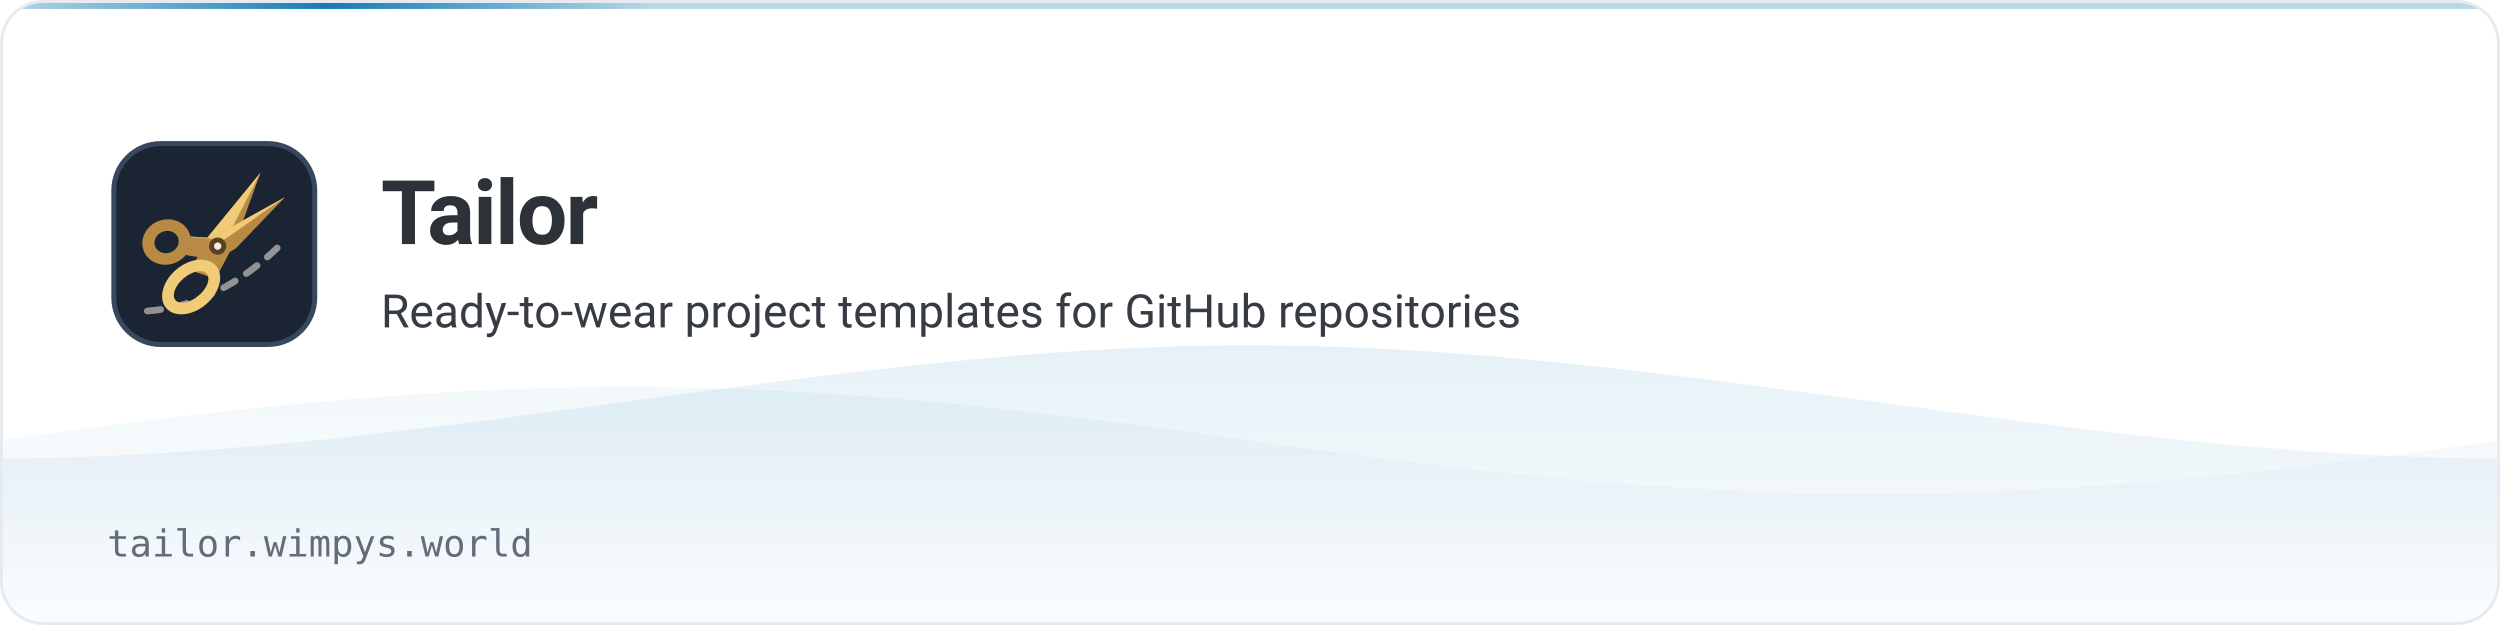
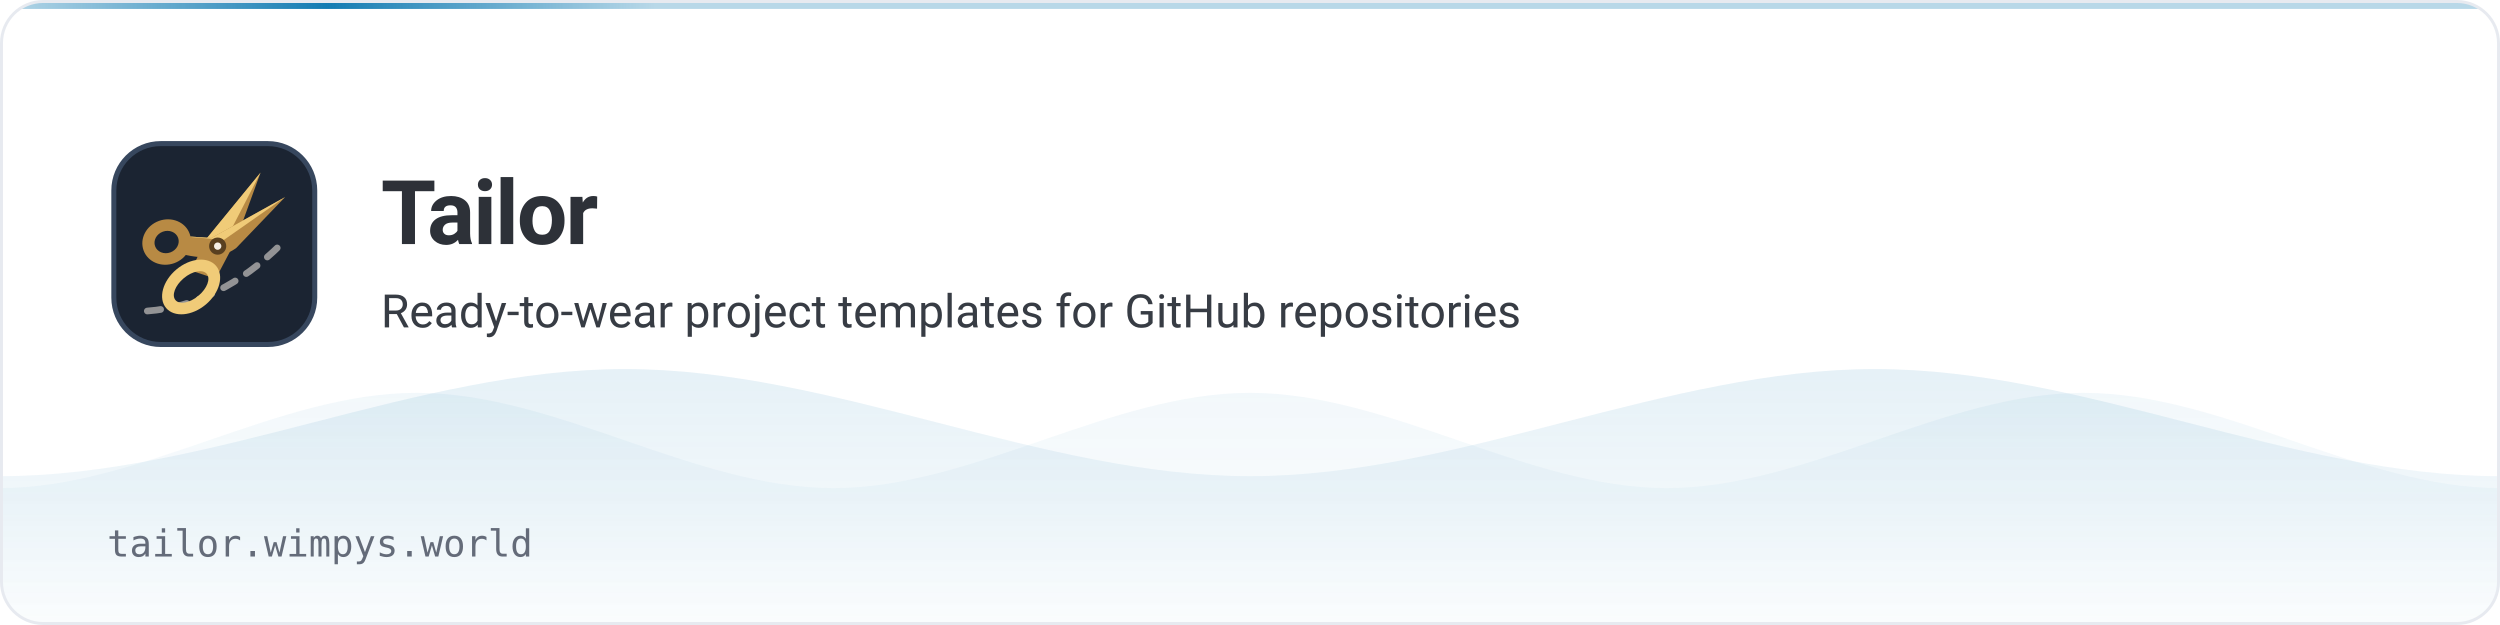
<svg xmlns="http://www.w3.org/2000/svg" width="840" height="210" viewBox="0 0 840 210" role="img" aria-label="Tailor">
  <defs>
    <clipPath id="hero-clip">
      <rect x="0.5" y="0.5" width="839" height="209" rx="14" />
    </clipPath>
    <linearGradient id="hero-bg" x1="0" y1="0" x2="1" y2="1">
      <stop offset="0%" stop-color="#ffffff" />
      <stop offset="100%" stop-color="#ffffff" />
    </linearGradient>
    <linearGradient id="hero-aurora" x1="0" y1="0" x2="0" y2="1">
      <stop offset="0%" stop-color="#0172ad" stop-opacity="0.10" />
      <stop offset="100%" stop-color="#0172ad" stop-opacity="0" />
    </linearGradient>
    <linearGradient id="hero-aurora-soft" x1="0" y1="0" x2="0" y2="1">
      <stop offset="0%" stop-color="#0172ad" stop-opacity="0.05" />
      <stop offset="100%" stop-color="#0172ad" stop-opacity="0" />
    </linearGradient>
    <linearGradient id="hero-glint" x1="0" y1="0" x2="1" y2="0">
      <stop offset="0%" stop-color="#0172ad" stop-opacity="0" />
      <stop offset="50%" stop-color="#0172ad" stop-opacity="0.9" />
      <stop offset="100%" stop-color="#0172ad" stop-opacity="0" />
    </linearGradient>
  </defs>
-   <style>.h-title{font-family:'Work Sans', -apple-system, BlinkMacSystemFont, 'Segoe UI', Roboto, sans-serif;font-size:30px;font-weight:700;fill:#2d3138;letter-spacing:-0.02em}.h-tag{font-family:'Work Sans', -apple-system, BlinkMacSystemFont, 'Segoe UI', Roboto, sans-serif;font-size:15.5px;font-weight:400;fill:#373c44}.h-foot{font-family:'Fira Code', ui-monospace, SFMono-Regular, Menlo, monospace;font-size:12.5px;font-weight:500;fill:#646b79}@keyframes wave-flow{from{transform:translateX(0)}to{transform:translateX(-840px)}}@keyframes hero-glint-move{0%{transform:translateX(-260px);opacity:0}2%{opacity:1}12%{opacity:1}14%,100%{transform:translateX(900px);opacity:0}}.wave-a{animation:wave-flow 18s linear infinite}.wave-b{animation:wave-flow 28s linear infinite}.glint{animation:hero-glint-move 19.3s ease-in-out -15.3s infinite}@media (prefers-reduced-motion: reduce) { * { animation: none !important; } }</style>
+   <style>.h-title{font-family:'Work Sans', -apple-system, BlinkMacSystemFont, 'Segoe UI', Roboto, sans-serif;font-size:30px;font-weight:700;fill:#2d3138;letter-spacing:-0.02em}.h-tag{font-family:'Work Sans', -apple-system, BlinkMacSystemFont, 'Segoe UI', Roboto, sans-serif;font-size:15.5px;font-weight:400;fill:#373c44}.h-foot{font-family:'Fira Code', ui-monospace, SFMono-Regular, Menlo, monospace;font-size:12.5px;font-weight:500;fill:#646b79}@keyframes wave-flow-left{from{transform:translateX(0)}to{transform:translateX(-840px)}}@keyframes wave-flow-right{from{transform:translateX(-840px)}to{transform:translateX(0)}}@keyframes wave-bob-a{from{transform:translateY(-4px)}to{transform:translateY(4px)}}@keyframes wave-bob-b{from{transform:translateY(5px)}to{transform:translateY(-5px)}}@keyframes hero-glint-move{0%{transform:translateX(-260px);opacity:0}2%{opacity:1}12%{opacity:1}14%,100%{transform:translateX(900px);opacity:0}}.wave-a{animation:wave-flow-left 19s linear infinite}.wave-b{animation:wave-flow-right 29s linear infinite}.wave-bob-a{animation:wave-bob-a 7.3s ease-in-out infinite alternate}.wave-bob-b{animation:wave-bob-b 11.1s ease-in-out infinite alternate}.glint{animation:hero-glint-move 19.3s ease-in-out -15.3s infinite}@media (prefers-reduced-motion: reduce) { * { animation: none !important; } }</style>
  <g clip-path="url(#hero-clip)">
    <rect x="0" y="0" width="840" height="210" fill="url(#hero-bg)" />
-     <path class="wave-b" d="M 0 148 C 70 138 140 130 210 130 C 280 130 350 138 420 148 C 490 158 560 166 630 166 C 700 166 770 158 840 148 C 910 138 980 130 1050 130 C 1120 130 1190 138 1260 148 C 1330 158 1400 166 1470 166 C 1540 166 1610 158 1680 148 L 1680 220 L 0 220 Z" fill="url(#hero-aurora-soft)" />
-     <path class="wave-a" d="M 0 154 C 140 154 280 116 420 116 C 560 116 700 154 840 154 C 980 154 1120 116 1260 116 C 1400 116 1540 154 1680 154 L 1680 220 L 0 220 Z" fill="url(#hero-aurora)" />
+     <g class="wave-bob-b">
+       <path class="wave-b" d="M 0 164 C 47 164 93 132 140 132 C 187 132 233 164 280 164 C 327 164 373 132 420 132 C 467 132 513 164 560 164 C 607 164 653 132 700 132 C 747 132 793 164 840 164 C 887 164 933 132 980 132 C 1027 132 1073 164 1120 164 C 1167 164 1213 132 1260 132 C 1307 132 1353 164 1400 164 C 1447 164 1493 132 1540 132 C 1587 132 1633 164 1680 164 L 1680 220 L 0 220 Z" fill="url(#hero-aurora-soft)" />
+     </g>
+     <g class="wave-bob-a">
+       <path class="wave-a" d="M 0 160 C 70 160 140 124 210 124 C 280 124 350 160 420 160 C 490 160 560 124 630 124 C 700 124 770 160 840 160 C 910 160 980 124 1050 124 C 1120 124 1190 160 1260 160 C 1330 160 1400 124 1470 124 C 1540 124 1610 160 1680 160 L 1680 220 L 0 220 Z" fill="url(#hero-aurora)" />
+     </g>
    <rect x="0" y="0" width="840" height="3" fill="#0172ad" opacity="0.28" />
    <rect class="glint" x="0" y="0" width="220" height="3" fill="url(#hero-glint)" />
    <g transform="translate(36, 46)">
      <svg width="72" height="72" viewBox="0 0 64 64" preserveAspectRatio="xMidYMid meet" role="img" aria-labelledby="ic09fcf9d-tailor-title">
        <rect x="2" y="2" width="60" height="60" rx="14" fill="#1B2432" stroke="#37475E" stroke-width="1.5" />
        <path id="ic09fcf9d-stitch-line" d="M12 52c14-1 28-8 40-20" fill="none" stroke="#F5EFE6" stroke-opacity=".55" stroke-width="2" stroke-dasharray="4 4" stroke-linecap="round" />
        <g id="ic09fcf9d-shears" transform="translate(8 7) scale(1.22)">
          <path d="M14 27 17.5 19.5 31 3 25 19.5 20 29Z" fill="#B88A44" />
          <path d="M17.5 19.5 31 3 23 18.5Z" fill="#F0CB78" />
          <path d="M11 18.5 19 19 37 9 25 21.5Q20 25 12 23Z" fill="#B88A44" />
          <path d="M11 18.5 19 19 37 9 22 19.5Z" fill="#F0CB78" />
          <path fill="#B88A44" fill-rule="evenodd" d="M14 20a6 5.5 0 1 0-12 0 6 5.5 0 1 0 12 0Zm-3 0a3 2.7 0 1 1-6 0 3 2.7 0 1 1 6 0Z" transform="rotate(-20 8 20)" />
          <path fill="#F0CB78" fill-rule="evenodd" d="M22 31a8 5.6 0 1 0-16 0 8 5.6 0 1 0 16 0Zm-3 0a5 2.8 0 1 1-10 0 5 2.8 0 1 1 10 0Z" transform="rotate(-40 14 31)" />
          <circle cx="20.5" cy="21" r="2.1" fill="#594020" />
          <circle cx="20.5" cy="21" r=".9" fill="#F5EFE6" />
        </g>
      </svg>
    </g>
    <text x="128" y="82" class="h-title">Tailor</text>
    <text x="128" y="110" class="h-tag">Ready-to-wear project templates for GitHub repositories</text>
    <text x="36" y="187" class="h-foot">tailor.wimpys.world</text>
  </g>
  <rect x="0.5" y="0.5" width="839" height="209" rx="14" fill="none" stroke="#e7eaf0" stroke-width="1" />
</svg>
